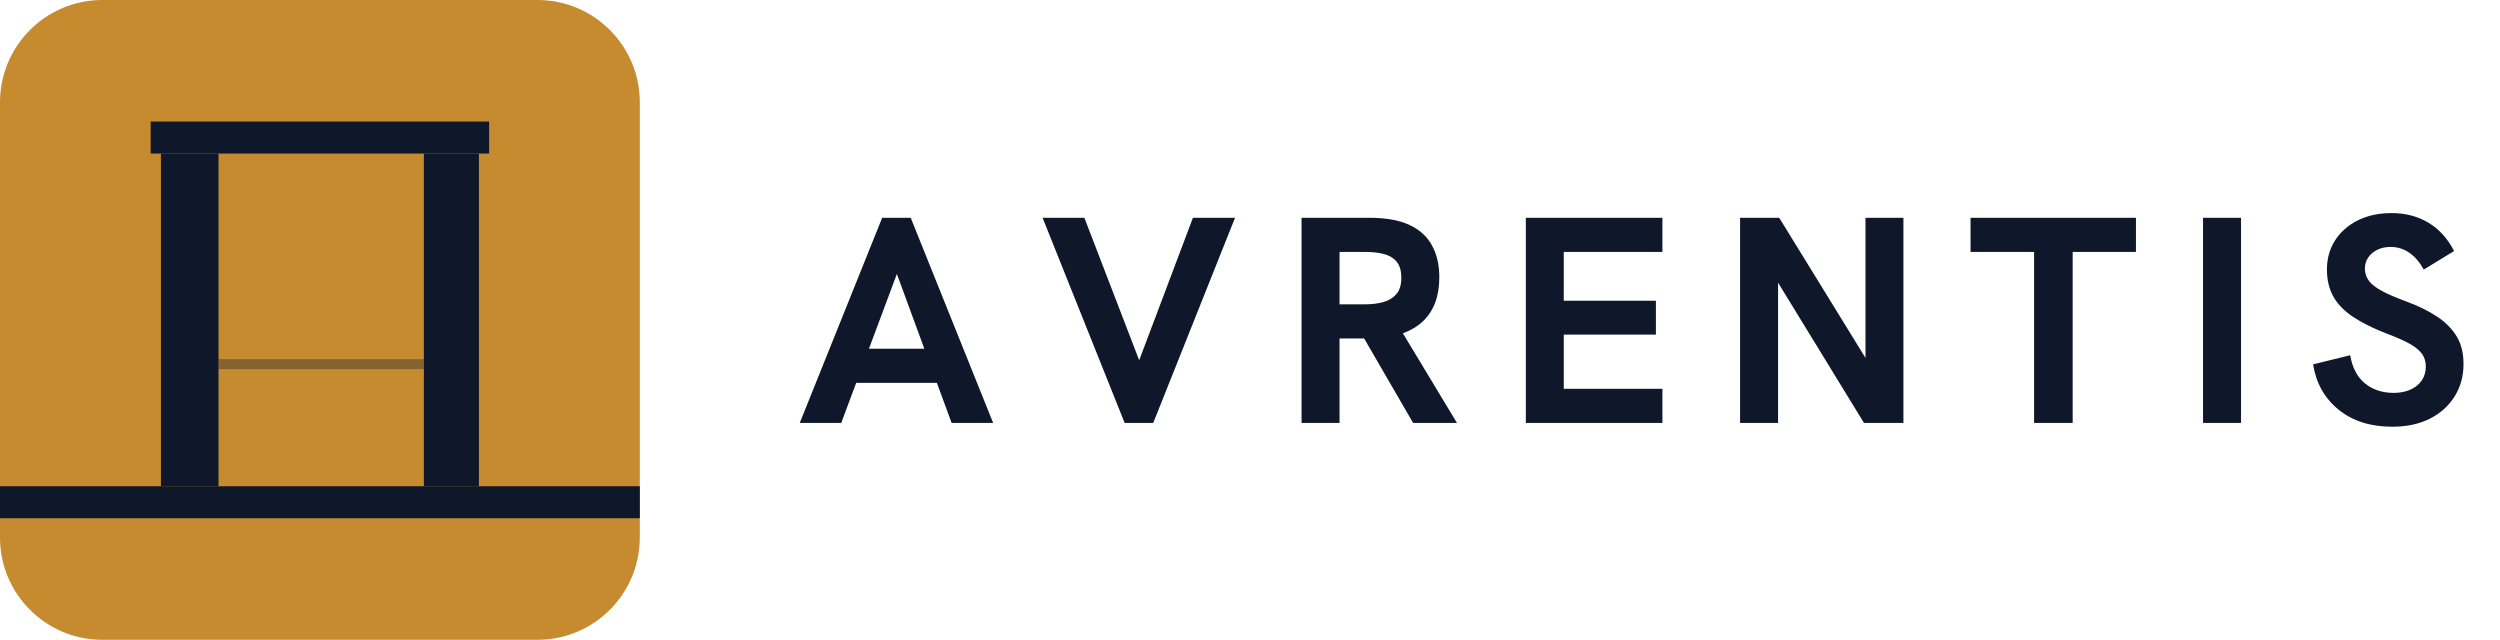
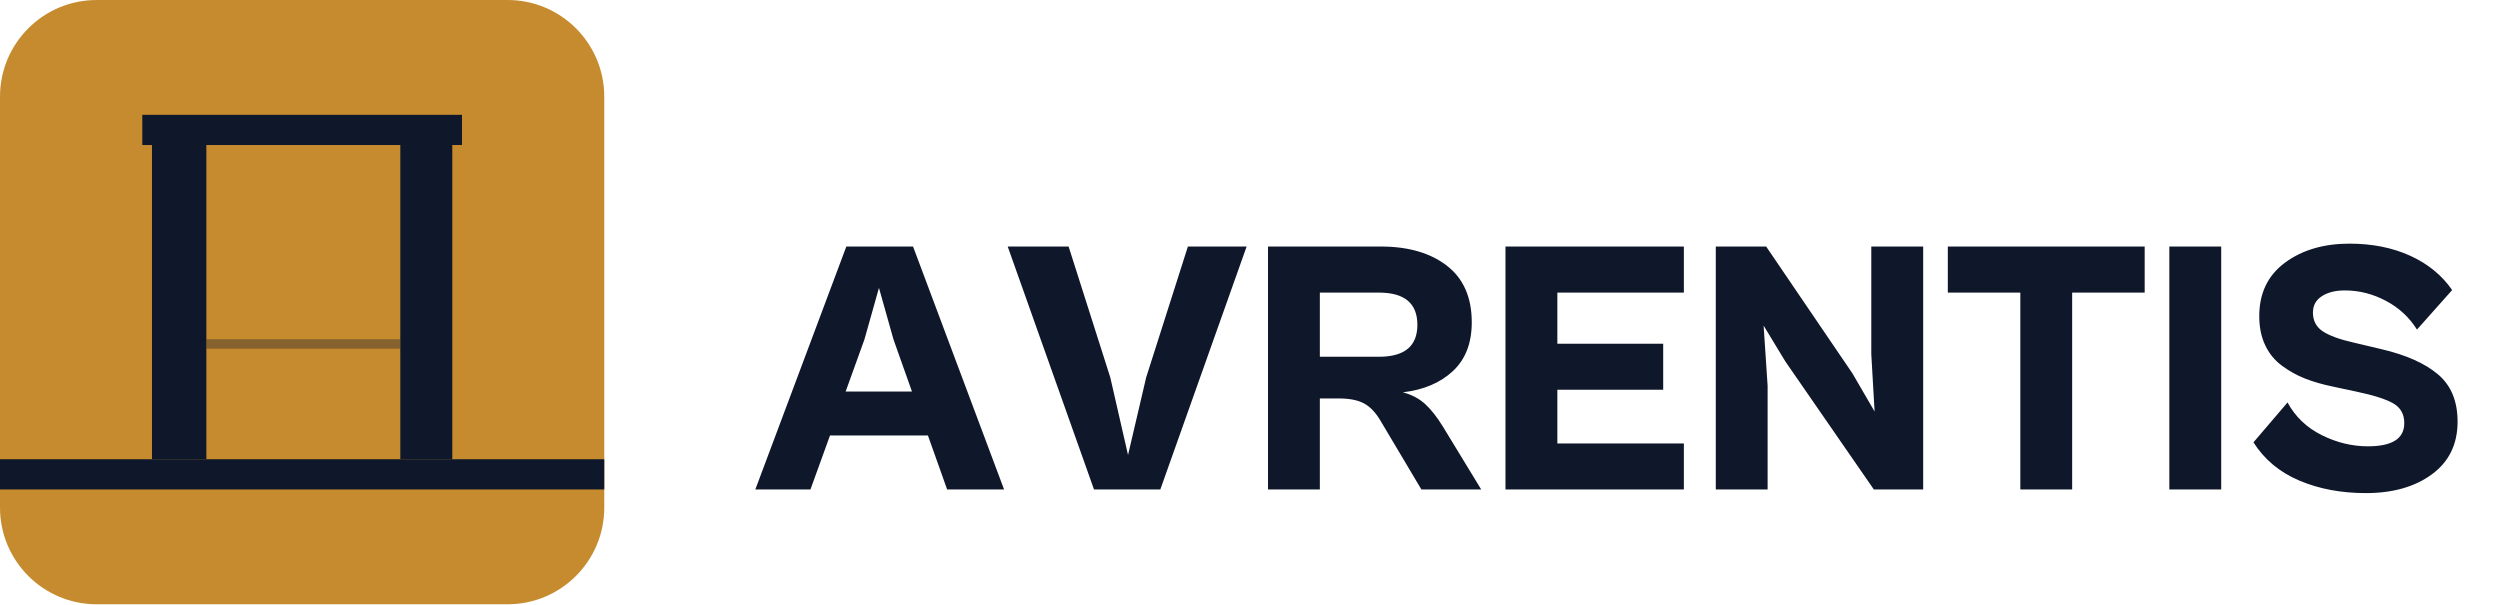
- <svg xmlns="http://www.w3.org/2000/svg" width="500.15" height="128" viewBox="0 0 500.15 128">
+ <svg xmlns="http://www.w3.org/2000/svg" width="529.562" height="128" viewBox="0 0 529.562 128">
  <g>
-     <rect width="128" height="128" rx="20.48" fill="#C68B2F" />
+     <rect width="128" height="128" rx="20.48" fill="#c68b2f" />
    <rect x="30.144" y="24.32" width="67.712" height="6.4" fill="#0f172a" />
    <rect x="32.192" y="30.72" width="11.52" height="66.56" fill="#0f172a" />
    <rect x="84.8" y="30.72" width="11.008" height="66.56" fill="#0f172a" />
    <rect x="43.712" y="71.854" width="41.088" height="2" fill="#0f172a" opacity="0.35" />
    <rect x="0" y="97.28" width="128" height="6.4" fill="#0f172a" />
  </g>
-   <path transform="translate(159.529 0)" d="M8.77 84.61L0.47 84.61L16.96 43.57L22.67 43.57L39.16 84.61L30.85 84.61L19.90 54.81L8.77 84.61M28.50 76.60L11.30 76.60L13.66 69.77L26.02 69.77L28.50 76.60M71.19 84.61L65.47 84.61L49.05 43.57L57.41 43.57L69.60 75.25L67.18 75.25L79.13 43.57L87.55 43.57L71.19 84.61M108.46 84.61L100.86 84.61L100.86 43.57L114.40 43.57Q119.41 43.57 122.47 45.01Q125.53 46.45 126.97 49.13Q128.42 51.81 128.42 55.46Q128.42 61.11 125.21 64.21Q122 67.30 116.05 67.65Q114.70 67.71 113.29 67.71Q111.87 67.71 110.87 67.71L108.46 67.71L108.46 84.61M131.95 84.61L123.18 84.61L112.87 66.83L120.65 65.88L131.95 84.61M108.46 50.40L108.46 60.88L113.64 60.88Q115.58 60.88 117.20 60.44Q118.82 60 119.82 58.85Q120.82 57.70 120.82 55.58Q120.82 53.40 119.82 52.28Q118.82 51.16 117.20 50.78Q115.58 50.40 113.64 50.40L108.46 50.40M173.05 84.61L145.73 84.61L145.73 43.57L173.05 43.57L173.05 50.40L153.32 50.40L153.32 60.17L171.75 60.17L171.75 66.94L153.32 66.94L153.32 77.78L173.05 77.78L173.05 84.61M196.19 84.61L188.59 84.61L188.59 43.57L196.42 43.57L215.56 74.66L213.68 74.66L213.68 43.57L221.27 43.57L221.27 84.61L213.38 84.61L194.30 53.46L196.19 53.46L196.19 84.61M255.13 84.61L247.41 84.61L247.41 50.40L234.70 50.40L234.70 43.57L267.79 43.57L267.79 50.40L255.13 50.40L255.13 84.61M288.81 84.61L281.21 84.61L281.21 43.57L288.81 43.57L288.81 84.61M319.07 85.37Q312.54 85.37 308.33 81.96Q304.12 78.54 303.23 72.89L310.65 71.07Q311.30 74.83 313.62 76.72Q315.95 78.60 319.37 78.60Q321.19 78.60 322.63 77.98Q324.08 77.37 324.93 76.16Q325.78 74.95 325.78 73.30Q325.78 71.77 324.90 70.65Q324.02 69.53 322.22 68.59Q320.42 67.65 317.72 66.65Q313.83 65.12 311.21 63.38Q308.59 61.64 307.29 59.35Q306 57.05 306 53.93Q306 50.63 307.62 48.10Q309.24 45.57 312.15 44.10Q315.07 42.63 318.95 42.63Q323.07 42.63 326.28 44.54Q329.49 46.45 331.44 50.22L325.37 53.93Q324.13 51.69 322.46 50.55Q320.78 49.40 318.72 49.40Q317.25 49.40 316.10 49.96Q314.95 50.52 314.27 51.49Q313.59 52.46 313.59 53.75Q313.59 55.11 314.39 56.17Q315.18 57.23 316.98 58.20Q318.78 59.17 321.66 60.23Q325.49 61.64 328.05 63.35Q330.61 65.06 331.97 67.33Q333.32 69.59 333.32 72.83Q333.32 76.48 331.52 79.34Q329.73 82.19 326.55 83.78Q323.37 85.37 319.07 85.37" fill="#0f172a" />
+   <path transform="translate(159.616 0)" d="M16.20 92.24L12.06 103.68L0.38 103.68L19.66 52.22L33.79 52.22L53.07 103.68L41.01 103.68L36.94 92.24L16.20 92.24M26.57 60.98L23.50 71.88L19.51 82.94L33.56 82.94L29.64 71.88L26.57 60.98M104.45 52.22L86.17 103.68L72.12 103.68L53.84 52.22L66.74 52.22L75.57 79.95L79.33 96.38L83.17 79.95L92.01 52.22L104.45 52.22M119.96 84.40L119.96 103.68L108.98 103.68L108.98 52.22L132.86 52.22Q141.62 52.22 146.88 56.29Q152.14 60.36 152.14 68.28Q152.14 74.88 148.15 78.60Q144.15 82.33 137.55 83.10Q140.39 83.87 142.27 85.59Q144.15 87.32 146 90.32L154.14 103.68L141.47 103.68L132.79 89.09Q131.25 86.48 129.29 85.44Q127.33 84.40 123.96 84.40L119.96 84.40M132.48 61.98L119.96 61.98L119.96 75.57L132.48 75.57Q140.62 75.57 140.62 68.81Q140.62 61.98 132.48 61.98M197.07 93.93L197.07 103.68L159.28 103.68L159.28 52.22L197.07 52.22L197.07 61.98L170.27 61.98L170.27 72.81L192.69 72.81L192.69 82.56L170.27 82.56L170.27 93.93L197.07 93.93M214.81 81.72L214.81 103.68L203.83 103.68L203.83 52.22L214.50 52.22L232.78 79.10L237.47 87.17L236.77 75.03L236.77 52.22L247.76 52.22L247.76 103.68L237.31 103.68L218.57 76.57L213.96 68.97L214.81 81.72M279.32 61.98L279.32 103.68L268.34 103.68L268.34 61.98L252.98 61.98L252.98 52.22L294.68 52.22L294.68 61.98L279.32 61.98M310.89 52.22L310.89 103.68L299.90 103.68L299.90 52.22L310.89 52.22M341.53 104.45Q333.70 104.45 327.44 101.80Q321.18 99.15 317.72 93.70L324.94 85.25Q327.40 89.78 332.16 92.16Q336.92 94.54 341.99 94.54Q349.67 94.54 349.67 89.63Q349.67 86.78 347.33 85.44Q344.99 84.10 339.46 82.94L334.46 81.87Q331.16 81.18 328.63 80.18Q326.09 79.18 323.79 77.49Q321.48 75.80 320.22 73.15Q318.95 70.50 318.95 66.97Q318.95 59.67 324.40 55.64Q329.86 51.61 338.07 51.61Q345.29 51.61 350.94 54.18Q356.58 56.76 359.81 61.44L352.36 69.81Q349.90 65.89 345.75 63.71Q341.61 61.52 337.08 61.52Q334.08 61.52 332.20 62.75Q330.32 63.97 330.32 66.20Q330.32 68.81 332.43 70.20Q334.54 71.58 339 72.58L344.83 73.96Q352.67 75.80 356.81 79.30Q360.96 82.79 360.96 89.32Q360.96 96.46 355.55 100.45Q350.13 104.45 341.53 104.45" fill="#0f172a" />
</svg>
